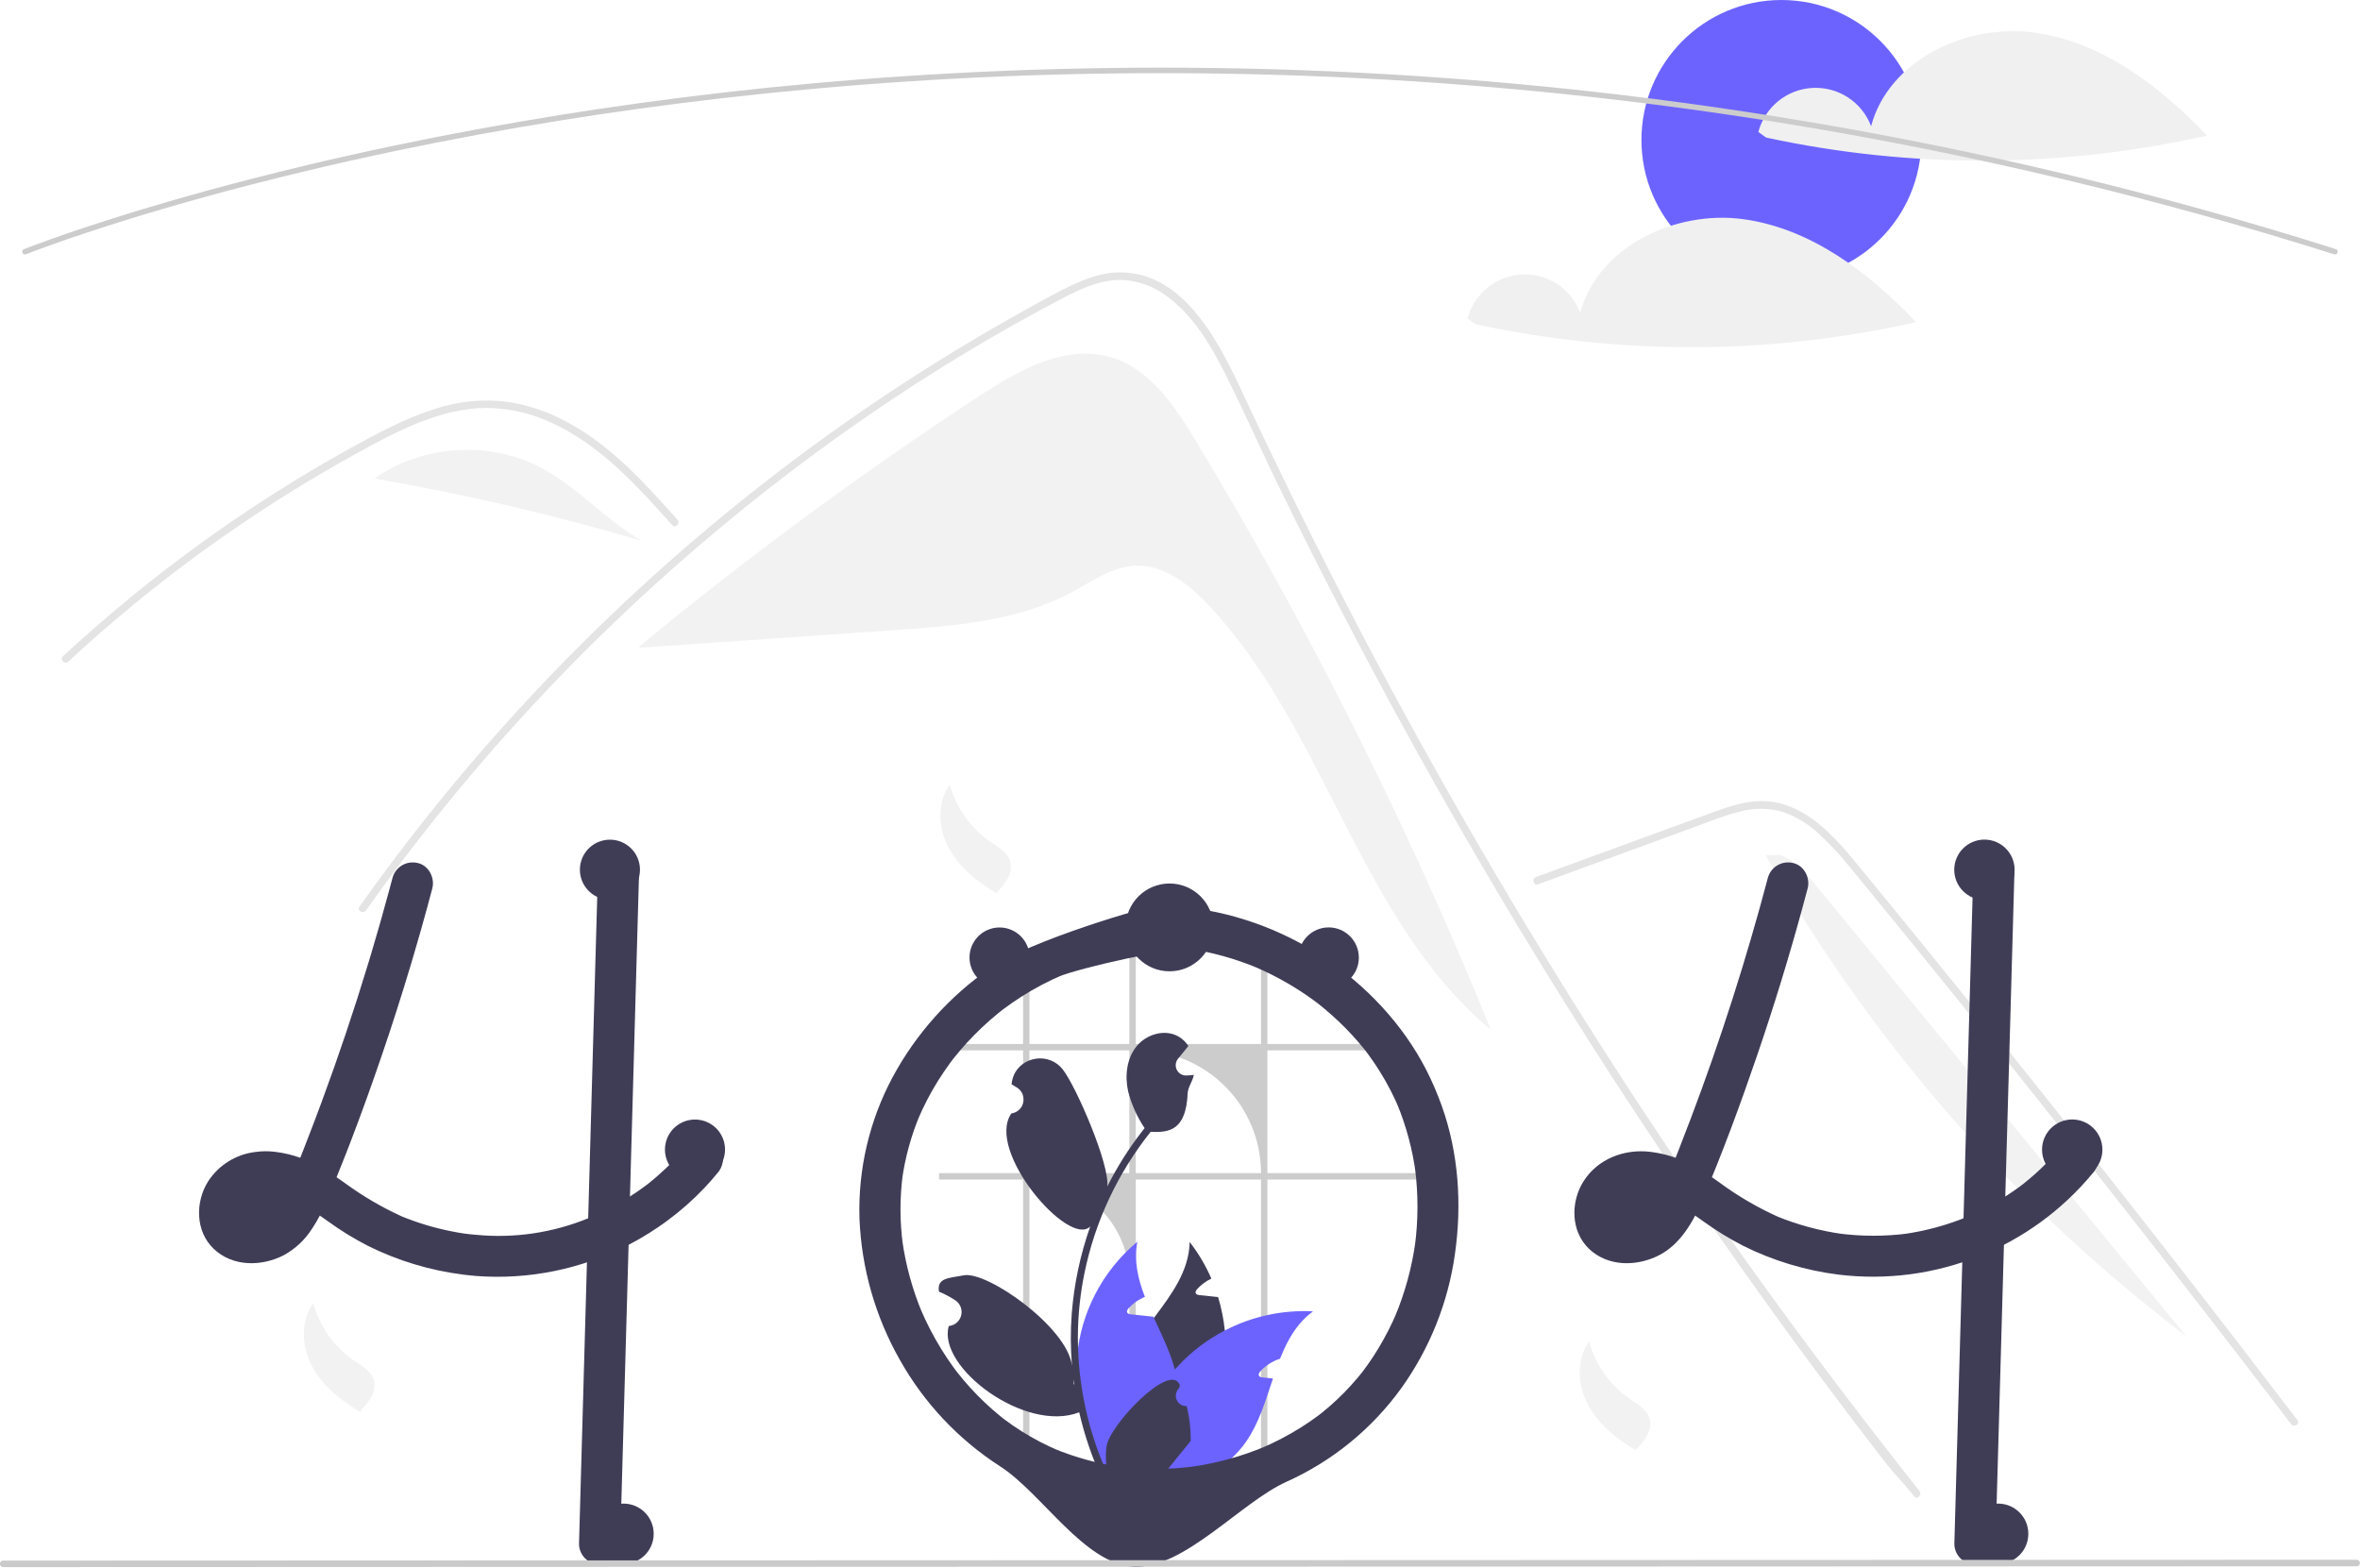
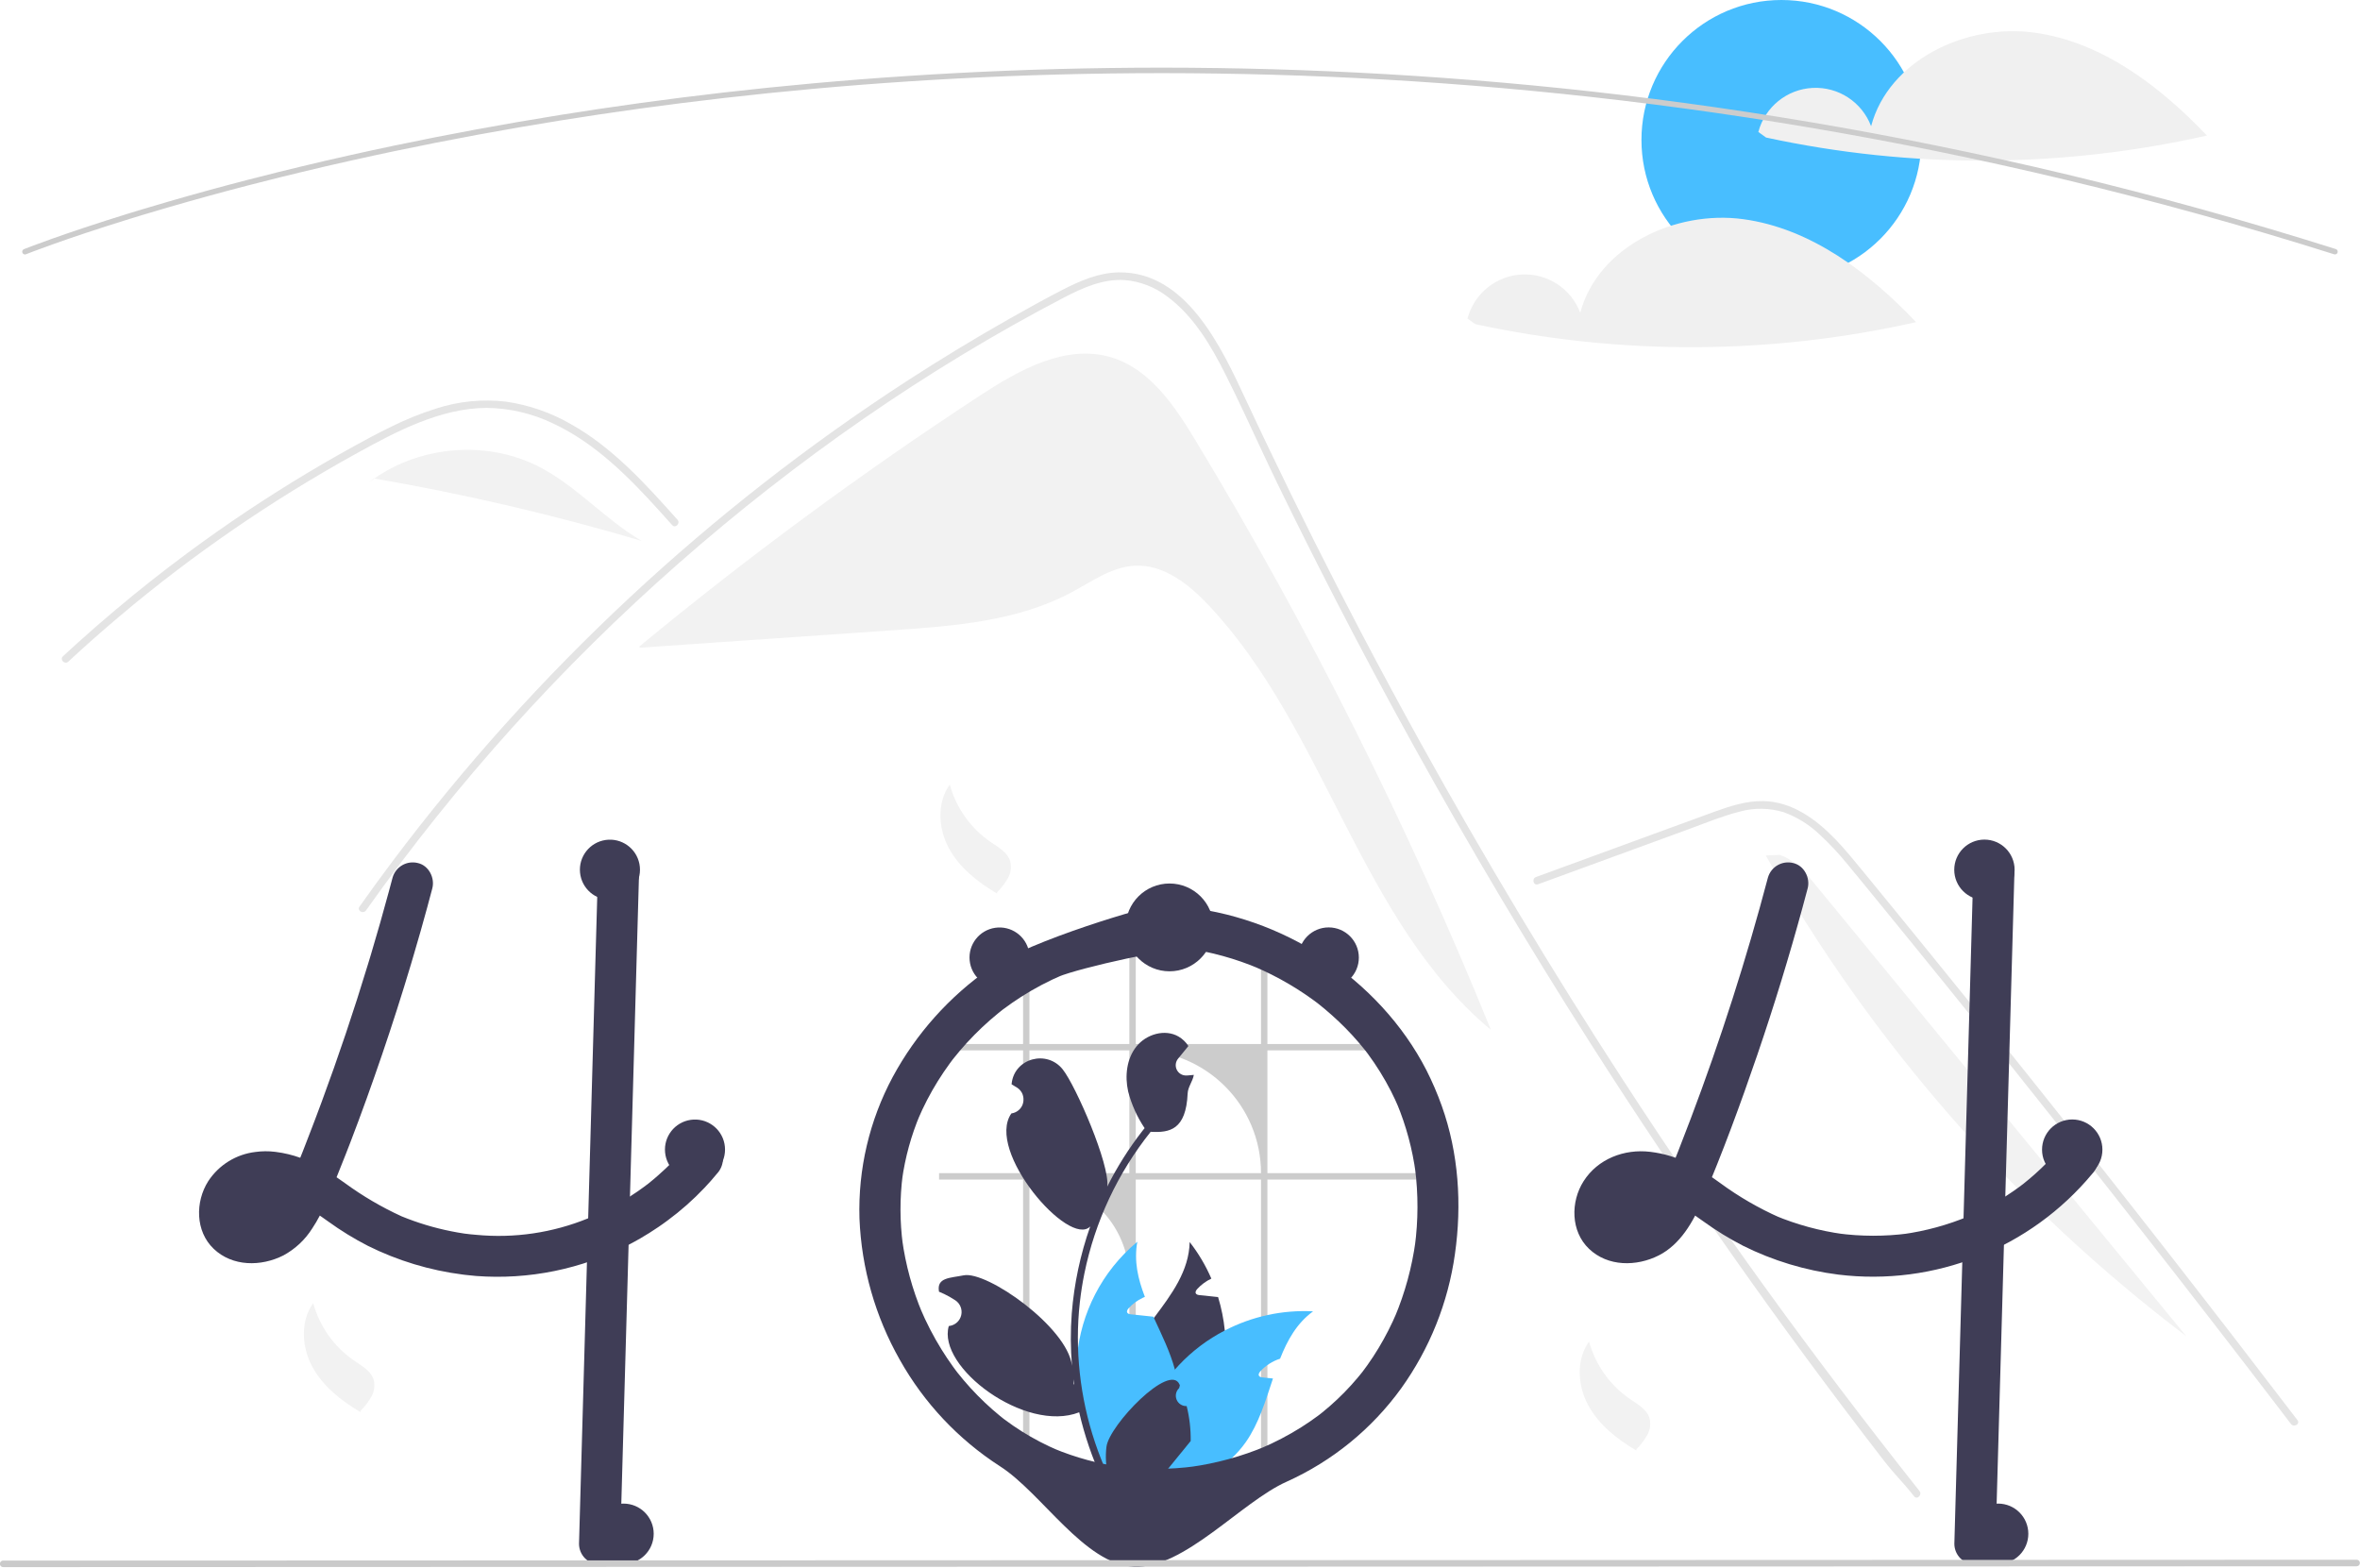
<svg xmlns="http://www.w3.org/2000/svg" data-name="Layer 1" width="860.131" height="571.148" viewBox="0 0 860.131 571.148">
  <path d="M605.67,324.953c-7.669-12.684-16.757-26.228-30.99-30.37-16.482-4.796-33.413,4.732-47.775,14.135a1392.157,1392.157,0,0,0-123.893,91.283l.043.492q46.226-3.188,92.451-6.376c22.265-1.535,45.296-3.283,64.972-13.816,7.467-3.997,14.745-9.336,23.206-9.708,10.512-.462,19.677,6.879,26.88,14.549,42.607,45.371,54.937,114.754,102.738,154.616A1516.995,1516.995,0,0,0,605.67,324.953Z" transform="translate(-169.9343 -164.426)" fill="#f2f2f2" />
  <path d="M867.571,709.781c-4.712-5.95-6.637-7.343-11.285-13.348q-56.764-73.416-106.708-151.792-33.924-53.23-64.483-108.504-14.549-26.278-28.3-52.969-10.67-20.695-20.865-41.638c-1.944-3.988-3.832-7.994-5.711-12.009-4.428-9.442-8.773-18.93-13.439-28.244-5.317-10.616-11.789-21.745-21.553-28.877a29.405,29.405,0,0,0-15.319-5.895c-7.948-.513-15.282,2.769-22.176,6.353-50.439,26.301-97.659,59.276-140.37,96.798A730.778,730.778,0,0,0,303.322,496.247c-1.008,1.439-3.392.064-2.374-1.384q6.009-8.498,12.257-16.813A734.817,734.817,0,0,1,500.805,303.064q18.248-11.826,37.183-22.542c6.362-3.603,12.752-7.16,19.251-10.497,6.371-3.273,13.137-6.215,20.416-6.325,24.77-.385,37.595,27.667,46.405,46.542q4.153,8.911,8.406,17.766,16.075,33.621,33.387,66.628,10.685,20.379,21.837,40.52,34.707,62.718,73.779,122.897c34.506,53.143,68.737,100.089,108.046,149.785C870.596,709.213,868.662,711.175,867.571,709.781Z" transform="translate(-169.9343 -164.426)" fill="#e4e4e4" />
  <path d="M414.916,355.804c-1.439-1.604-2.869-3.209-4.318-4.813-11.422-12.633-23.679-25.118-39.364-32.361a57.11,57.11,0,0,0-23.927-5.546c-8.562.028-16.932,2.273-24.843,5.418-3.74,1.494-7.398,3.19-11.001,4.996-4.116,2.072-8.159,4.281-12.183,6.509q-11.331,6.27-22.368,13.091-21.961,13.572-42.546,29.216-10.671,8.113-20.902,16.758-9.516,8.031-18.646,16.492c-1.302,1.201-3.245-.743-1.944-1.943,1.604-1.494,3.227-2.979,4.85-4.446q6.875-6.215,13.971-12.193,12.939-10.918,26.549-20.993,21.163-15.676,43.783-29.225,11.304-6.765,22.918-12.963c2.338-1.247,4.703-2.466,7.096-3.621a113.116,113.116,0,0,1,16.868-6.866,60.006,60.006,0,0,1,25.476-2.503,66.327,66.327,0,0,1,23.505,8.131c15.401,8.608,27.346,21.919,38.97,34.909C418.033,355.171,416.099,357.124,414.916,355.804Z" transform="translate(-169.9343 -164.426)" fill="#e4e4e4" />
  <path d="M730.477,486.711l36.905-13.498,18.323-6.702c5.968-2.183,11.921-4.667,18.09-6.23a28.539,28.539,0,0,1,16.374.209,37.738,37.738,0,0,1,12.771,7.917,103.64,103.64,0,0,1,10.475,11.186c3.989,4.794,7.92,9.639,11.868,14.467q24.441,29.891,48.563,60.041,24.121,30.15,47.92,60.556,23.857,30.48,47.385,61.216,2.882,3.765,5.76,7.534c1.06,1.388,3.449.02,2.375-1.388Q983.582,650.974,959.549,620.184q-24.092-30.864-48.516-61.466-24.424-30.601-49.179-60.937-6.167-7.558-12.354-15.099c-3.48-4.241-6.92-8.527-10.736-12.474-7.005-7.245-15.758-13.648-26.234-13.822-6.16-.102-12.121,1.852-17.844,3.923-6.17,2.232-12.325,4.506-18.486,6.759l-37.163,13.592-9.291,3.398c-1.649.603-.937,3.262.731,2.652Z" transform="translate(-169.9343 -164.426)" fill="#e4e4e4" />
  <path d="M366.377,334.526c-18.754-9.639-42.771-7.751-60.005,4.291a855.847,855.847,0,0,1,97.371,22.726C390.46,353.759,380.07,341.563,366.377,334.526Z" transform="translate(-169.9343 -164.426)" fill="#f2f2f2" />
  <path d="M306.188,338.784l-3.61,2.935c1.221-1.027,2.491-1.99,3.795-2.901C306.311,338.807,306.249,338.795,306.188,338.784Z" transform="translate(-169.9343 -164.426)" fill="#f2f2f2" />
  <path d="M831.549,486.846c-3.633-4.422-7.56-9.052-12.994-10.848l-5.073.2A575.436,575.436,0,0,0,966.749,651.418Q899.149,569.132,831.549,486.846Z" transform="translate(-169.9343 -164.426)" fill="#f2f2f2" />
  <path d="M516.084,450.367A37.481,37.481,0,0,0,531.015,471.325c2.82,1.92,6.157,3.762,7.122,7.035a8.379,8.379,0,0,1-.874,6.15,24.884,24.884,0,0,1-3.861,5.041l-.137.512c-6.998-4.147-13.656-9.393-17.522-16.551s-4.406-16.539.341-23.145" transform="translate(-169.9343 -164.426)" fill="#f2f2f2" />
  <path d="M749.084,653.367A37.481,37.481,0,0,0,764.015,674.325c2.82,1.92,6.157,3.762,7.122,7.035a8.379,8.379,0,0,1-.874,6.15,24.884,24.884,0,0,1-3.861,5.041l-.137.512c-6.998-4.147-13.656-9.393-17.522-16.551s-4.406-16.539.341-23.145" transform="translate(-169.9343 -164.426)" fill="#f2f2f2" />
  <path d="M284.084,639.367A37.481,37.481,0,0,0,299.015,660.325c2.82,1.92,6.157,3.762,7.122,7.035a8.379,8.379,0,0,1-.874,6.15,24.884,24.884,0,0,1-3.861,5.041l-.137.512c-6.998-4.147-13.656-9.393-17.522-16.551s-4.406-16.539.341-23.145" transform="translate(-169.9343 -164.426)" fill="#f2f2f2" />
-   <circle cx="649.249" cy="51" r="51" fill="#6c63ff" />
+   <circle cx="649.249" cy="51" r="51" fill="#48beff" />
  <path d="M911.219,176.296c-24.717-3.341-52.935,10.019-59.341,34.124a21.597,21.597,0,0,0-41.094,2.109l2.83,2.027a372.275,372.275,0,0,0,160.659-.726C957.079,195.76,935.935,179.637,911.219,176.296Z" transform="translate(-169.9343 -164.426)" fill="#f0f0f0" />
  <path d="M805.219,244.296c-24.717-3.341-52.935,10.019-59.341,34.124a21.597,21.597,0,0,0-41.094,2.109l2.83,2.027a372.275,372.275,0,0,0,160.659-.726C851.079,263.76,829.935,247.637,805.219,244.296Z" transform="translate(-169.9343 -164.426)" fill="#f0f0f0" />
  <path d="M1020.946,257.154a.982.982,0,0,1-.302-.047C756.237,173.489,523.199,184.424,374.264,208.321c-20.269,3.251-40.591,7.006-60.404,11.161-5.058,1.06-10.306,2.195-15.597,3.378-6.319,1.407-12.554,2.856-18.532,4.306q-3.873.917-7.595,1.849c-3.758.928-7.572,1.895-11.66,2.957-4.568,1.178-9.209,2.413-13.797,3.672a.442.442,0,0,1-.051.015l0.0.001c-5.183,1.415-10.338,2.871-15.323,4.325-2.698.779-5.304,1.548-7.799,2.307-.279.077-.526.151-.776.228l-.536.163c-.311.095-.617.188-.924.275l-.02.006 0.0.001-.812.252c-.968.293-1.912.579-2.841.864-24.545,7.566-38.038,12.949-38.171,13.002a1,1,0,1,1-.744-1.856c.134-.053,13.693-5.463,38.328-13.058.932-.286,1.879-.572,2.85-.866l.754-.234c.026-.01.052-.018.078-.025.305-.087.61-.18.919-.273l.537-.163c.268-.081.531-.161.801-.235,2.479-.754,5.093-1.524,7.798-2.307,4.987-1.455,10.147-2.911,15.334-4.328.016-.006.033-.01.049-.015v-.001c4.604-1.263,9.263-2.503,13.845-3.685,4.094-1.063,7.915-2.032,11.68-2.962q3.738-.93,7.609-1.853c5.985-1.451,12.233-2.902,18.563-4.312,5.299-1.184,10.556-2.322,15.622-3.383,19.843-4.162,40.198-7.923,60.497-11.179C523.096,182.415,756.467,171.463,1021.246,255.201a1.0 1,0,0,1-.301,1.953Z" transform="translate(-169.9343 -164.426)" fill="#ccc" />
  <path d="M432.923,584.266a6.729,6.729,0,0,0-1.7-2.67,6.43,6.43,0,0,0-.92-.71c-2.61-1.74-6.51-2.13-8.99,0a5.81,5.81,0,0,0-.69.71q-1.11,1.365-2.28,2.67c-1.28,1.46-2.59,2.87-3.96,4.24-.39.38-.78.77-1.18,1.15-.23.23-.46.45-.69.67-.88.84-1.78,1.65-2.69,2.45-.48.43-.96.85-1.45,1.26-.73.61-1.46,1.22-2.2,1.81-.07.05-.14.1-.21.16-.02.01-.03.03-.05.04-.01,0-.02,0-.03.02a.179.179,0,0,0-.07.05c-.22.15-.37.25-.48.34.04-.02.08-.05.12-.07-.18.14-.37.28-.55.42-1.75,1.29-3.54,2.53-5.37,3.69a99.21,99.21,0,0,1-14.22,7.55c-.33.13-.67.27-1.01.4a85.97,85.97,0,0,1-40.85,6.02q-2.13-.165-4.26-.45c-1.64-.24-3.27-.53-4.89-.86a97.932,97.932,0,0,1-18.02-5.44,118.652,118.652,0,0,1-20.66-12.12c-1-.71-2.01-1.42-3.02-2.11,1.15-2.82,2.28-5.64,3.38-8.48.55-1.37,1.08-2.74,1.6-4.12,4.09-10.63,7.93-21.36,11.61-32.13q5.58-16.365,10.53-32.92.51-1.68.99-3.36,2.595-8.745,4.98-17.53c.15-.57.31-1.13.45-1.7q.69-2.52,1.35-5.04c1-3.79-1.26-8.32-5.24-9.23a7.634,7.634,0,0,0-9.22,5.24c-.43,1.62-.86,3.23-1.3,4.85q-3.165,11.745-6.66,23.41-.51,1.68-1.02,3.36-7.71,25.41-16.93,50.31-1.11,3.015-2.25,6.01c-.37.98-.74,1.96-1.12,2.94-.73,1.93-1.48,3.86-2.23,5.79-.43,1.13-.87,2.26-1.31,3.38-.29.71-.57,1.42-.85,2.12a41.809,41.809,0,0,0-8.81-2.12l-.48-.06a27.397,27.397,0,0,0-7.01.06,23.914,23.914,0,0,0-17.24,10.66c-4.77,7.51-4.71,18.25,1.98,24.63,6.89,6.57,17.32,6.52,25.43,2.41a28.351,28.351,0,0,0,10.52-9.86,50.569,50.569,0,0,0,2.74-4.65c.21.14.42.28.63.43.8.56,1.6,1.13,2.39,1.69a111.738,111.738,0,0,0,14.51,8.91,108.359,108.359,0,0,0,34.62,10.47c.27.03.53.07.8.1,1.33.17,2.67.3,4.01.41a103.782,103.782,0,0,0,55.58-11.36q2.175-1.125,4.31-2.36,3.315-1.92,6.48-4.08c1.15-.78,2.27-1.57,3.38-2.4a101.042,101.042,0,0,0,13.51-11.95q2.355-2.475,4.51-5.11a8.061,8.061,0,0,0,2.2-5.3A7.564,7.564,0,0,0,432.923,584.266Zm-165.59,23.82c.21-.15.42-.31.62-.47C267.893,607.766,267.603,607.936,267.333,608.086Zm3.21-3.23c-.23.26-.44.52-.67.78a23.366,23.366,0,0,1-2.25,2.2c-.11.1-.23.2-.35.29a.01.01,0,0,0-.01.01,3.804,3.804,0,0,0-.42.22q-.645.39-1.32.72a17.005,17.005,0,0,1-2.71.75,16.799,16.799,0,0,1-2.13.02h-.02a14.823,14.823,0,0,1-1.45-.4c-.24-.12-.47-.26-.7-.4-.09-.08-.17-.16-.22-.21a2.44,2.44,0,0,1-.27-.29.01.01,0,0,0-.01-.01c-.11-.2-.23-.4-.34-.6a.031.031,0,0,1-.01-.02c-.08-.25-.15-.51-.21-.77a12.511,12.511,0,0,1,.01-1.37,13.467,13.467,0,0,1,.54-1.88,11.068,11.068,0,0,1,.69-1.26c.02-.04.12-.2.23-.38.01-.01.01-.01.01-.02.15-.17.3-.35.46-.51.27-.3.56-.56.85-.83a18.022,18.022,0,0,1,1.75-1.01,19.481,19.481,0,0,1,2.93-.79,24.989,24.989,0,0,1,4.41.04,30.301,30.301,0,0,1,4.1,1.01,36.945,36.945,0,0,1-2.77,4.54C270.623,604.746,270.583,604.806,270.543,604.856Zm-11.12-3.29a2.18,2.18,0,0,1-.31.39A1.409,1.409,0,0,1,259.423,601.566Z" transform="translate(-169.9343 -164.426)" fill="#3f3d56" />
  <path d="M402.863,482.136q-.135,4.71-.27,9.42-.285,10.455-.59,20.92-.315,11.775-.66,23.54-.165,6.075-.34,12.15-.465,16.365-.92,32.72c-.03,1.13-.07,2.25-.1,3.38q-.225,8.115-.45,16.23-.255,8.805-.5,17.61-.18,6.6-.37,13.21-1.35,47.895-2.7,95.79a7.648,7.648,0,0,1-7.5,7.5,7.561,7.561,0,0,1-7.5-7.5q.75-26.94,1.52-53.88.675-24.36,1.37-48.72.225-8.025.45-16.06.345-12.09.68-24.18c.03-1.13.07-2.25.1-3.38.02-.99.05-1.97.08-2.96q.66-23.475,1.32-46.96.27-9.24.52-18.49.3-10.545.6-21.08c.09-3.09.17-6.17.26-9.26a7.648,7.648,0,0,1,7.5-7.5A7.561,7.561,0,0,1,402.863,482.136Z" transform="translate(-169.9343 -164.426)" fill="#3f3d56" />
  <path d="M814.291,484.217a893.238,893.238,0,0,1-28.161,87.941c-3.007,7.946-6.083,15.877-9.371,23.712l.756-1.792a54.583,54.583,0,0,1-5.59,10.612q-.229.321-.467.636,1.166-1.49.443-.589c-.254.301-.505.602-.768.895a23.664,23.664,0,0,1-2.249,2.203q-.301.258-.612.504l.938-.729c-.109.257-.873.597-1.111.743a18.254,18.254,0,0,1-2.405,1.219l1.792-.756a19.086,19.086,0,0,1-4.231,1.161l1.994-.268a17.021,17.021,0,0,1-4.298.046l1.994.268a14.002,14.002,0,0,1-3.405-.917l1.792.756a12.012,12.012,0,0,1-1.679-.896c-.271-.177-1.105-.809-.015.025,1.133.866.146.074-.088-.156-.194-.192-.37-.4-.56-.595-.882-.905.996,1.557.397.499a18.182,18.182,0,0,1-.878-1.637l.756,1.792a11.925,11.925,0,0,1-.728-2.651l.268,1.994a13.651,13.651,0,0,1-.003-3.405l-.268,1.994a15.964,15.964,0,0,1,.995-3.68l-.756,1.792a16.729,16.729,0,0,1,1.178-2.298,6.729,6.729,0,0,1,.729-1.071c.049.016-1.269,1.513-.569.757.183-.198.354-.406.539-.602.296-.314.614-.601.926-.898,1.045-.994-1.462.966-.257.179a19.049,19.049,0,0,1,2.749-1.499l-1.792.756a20.311,20.311,0,0,1,4.995-1.34l-1.994.268a25.628,25.628,0,0,1,6.461.076l-1.994-.268a33.211,33.211,0,0,1,7.892,2.22l-1.792-.756c5.39,2.314,10.163,5.749,14.928,9.118a111.95,111.95,0,0,0,14.506,8.906,108.388,108.388,0,0,0,34.622,10.474,103.933,103.933,0,0,0,92.586-36.752,8.078,8.078,0,0,0,2.197-5.303,7.632,7.632,0,0,0-2.197-5.303c-2.752-2.526-7.949-3.239-10.607,0a95.636,95.636,0,0,1-8.107,8.727q-2.017,1.914-4.142,3.71-1.214,1.026-2.461,2.011c-.393.311-1.619,1.138.263-.197-.431.306-.845.64-1.271.955a99.269,99.269,0,0,1-20.332,11.565l1.792-.756a96.836,96.836,0,0,1-24.171,6.622l1.994-.268a97.643,97.643,0,0,1-25.754-.038l1.994.268a99.8,99.8,0,0,1-24.857-6.77l1.792.756a116.025,116.025,0,0,1-21.736-12.591,86.877,86.877,0,0,0-11.113-6.994,42.824,42.824,0,0,0-14.438-4.389c-9.439-1.111-19.057,2.566-24.246,10.72-4.776,7.505-4.714,18.244,1.974,24.625,6.888,6.572,17.318,6.517,25.436,2.406,7.817-3.959,12.513-12.185,15.815-19.942,7.431-17.455,14.01-35.314,20.14-53.263q9.097-26.637,16.499-53.813.917-3.366,1.807-6.739c1.001-3.789-1.261-8.32-5.238-9.226a7.633,7.633,0,0,0-9.226,5.238Z" transform="translate(-169.9343 -164.426)" fill="#3f3d56" />
  <path d="M889.124,482.136l-2.7,95.793-2.685,95.294-1.518,53.884a7.565,7.565,0,0,0,7.5,7.5,7.649,7.649,0,0,0,7.5-7.5l2.7-95.793,2.685-95.294,1.518-53.884a7.565,7.565,0,0,0-7.5-7.5,7.649,7.649,0,0,0-7.5,7.5Z" transform="translate(-169.9343 -164.426)" fill="#3f3d56" />
  <path d="M629.526,700.361h2.329V594.319h54.329v-2.323H631.855V547.252H673.81q-.923-1.173-1.899-2.317H631.855V515.382c-.77-.328-1.547-.645-2.329-.944V544.935h-45.652V507.07c-.782.036-1.553.09-2.329.155v37.71h-36.42V516.684c-.782.346-1.553.711-2.317,1.093V544.935h-30.616v2.317h30.616v44.744h-30.616v2.323h30.616V700.361h2.317V594.319a36.413,36.413,0,0,1,36.42,36.42v69.622h2.329V594.319h45.652Zm-84.401-108.365V547.252h36.42v44.744Zm38.749,0V547.252h.914a44.741,44.741,0,0,1,44.738,44.744Z" transform="translate(-169.9343 -164.426)" opacity="0.2" />
  <path d="M615.303,668.566a63.059,63.059,0,0,1-20.05,33.7c-.74.64-1.48,1.26-2.25,1.87q-2.805.255-5.57.52c-1.53.14-3.04.29-4.54.43l-.27.03-.19-1.64-.76-6.64a37.623,37.623,0,0,1-3.3-32.44c2.64-7.12,7.42-13.41,12.12-19.65,6.49-8.62,12.8-17.14,13.03-27.65a60.544,60.544,0,0,1,7.9,13.33,16.432,16.432,0,0,0-5.12,3.77c-.41.45-.82,1.08-.54,1.62.24.46.84.57,1.36.63,1.25.13,2.51.26,3.76.39,1,.11,2,.21,3,.32a63.99,63.99,0,0,1,2.45,12.18A61.189,61.189,0,0,1,615.303,668.566Z" transform="translate(-169.9343 -164.426)" fill="#3f3d56" />
-   <path d="M648.503,642.356c-5.9,4.29-9.35,10.46-12.03,17.26a16.628,16.628,0,0,0-7.17,4.58c-.41.45-.82,1.08-.54,1.62.24.46.84.57,1.36.63,1.25.13,2.51.26,3.76.39-2.68,8.04-5.14,16.36-9.88,23.15a36.989,36.989,0,0,1-12.03,10.91,38.492,38.492,0,0,1-4.02,1.99q-7.62.585-14.95,1.25-2.805.255-5.57.52c-1.53.14-3.04.29-4.54.43q-.015-.825,0-1.65a63.304,63.304,0,0,1,15.25-39.86c.45-.52.91-1.03,1.38-1.54a61.792,61.792,0,0,1,16.81-12.7A62.654,62.654,0,0,1,648.503,642.356Z" transform="translate(-169.9343 -164.426)" fill="#6c63ff" />
-   <path d="M589.163,699.526l-1.15,3.4-.58,1.73c-1.53.14-3.04.29-4.54.43l-.27.03c-1.66.17-3.31.34-4.96.51-.43-.5-.86-1.01-1.28-1.53a62.03,62.03,0,0,1,8.07-87.11c-1.32,6.91.22,13.53,2.75,20.1-.27.11-.53.22-.78.34a16.432,16.432,0,0,0-5.12,3.77c-.41.45-.82,1.08-.54,1.62.24.46.84.57,1.36.63,1.25.13,2.51.26,3.76.39,1,.11,2,.21,3,.32q.705.075,1.41.15c.07.15.13.29.2.44,2.85,6.18,5.92,12.39,7.65,18.83a43.666,43.666,0,0,1,1.02,4.91A37.604,37.604,0,0,1,589.163,699.526Z" transform="translate(-169.9343 -164.426)" fill="#6c63ff" />
+   <path d="M648.503,642.356c-5.9,4.29-9.35,10.46-12.03,17.26a16.628,16.628,0,0,0-7.17,4.58c-.41.45-.82,1.08-.54,1.62.24.46.84.57,1.36.63,1.25.13,2.51.26,3.76.39-2.68,8.04-5.14,16.36-9.88,23.15a36.989,36.989,0,0,1-12.03,10.91,38.492,38.492,0,0,1-4.02,1.99q-7.62.585-14.95,1.25-2.805.255-5.57.52c-1.53.14-3.04.29-4.54.43q-.015-.825,0-1.65a63.304,63.304,0,0,1,15.25-39.86c.45-.52.91-1.03,1.38-1.54a61.792,61.792,0,0,1,16.81-12.7A62.654,62.654,0,0,1,648.503,642.356Z" transform="translate(-169.9343 -164.426)" fill="#48beff" />
+   <path d="M589.163,699.526l-1.15,3.4-.58,1.73c-1.53.14-3.04.29-4.54.43l-.27.03c-1.66.17-3.31.34-4.96.51-.43-.5-.86-1.01-1.28-1.53a62.03,62.03,0,0,1,8.07-87.11c-1.32,6.91.22,13.53,2.75,20.1-.27.11-.53.22-.78.34a16.432,16.432,0,0,0-5.12,3.77c-.41.45-.82,1.08-.54,1.62.24.46.84.57,1.36.63,1.25.13,2.51.26,3.76.39,1,.11,2,.21,3,.32q.705.075,1.41.15c.07.15.13.29.2.44,2.85,6.18,5.92,12.39,7.65,18.83a43.666,43.666,0,0,1,1.02,4.91A37.604,37.604,0,0,1,589.163,699.526Z" transform="translate(-169.9343 -164.426)" fill="#48beff" />
  <path d="M689.821,554.487c-8.609-16.792-21.946-30.921-37.632-41.304a114.237,114.237,0,0,0-52.563-18.38q-3.69-.335-7.399-.393c-2.921-.044-46.866,12.632-61.587,22.982a114.295,114.295,0,0,0-35.333,39.527,102.5,102.5,0,0,0-12.126,51.633,113.564,113.564,0,0,0,14.703,51.476,110.475,110.475,0,0,0,36.444,38.746C549.667,708.561,565.074,734.51,583.183,735.426c18.246.923,39.054-23.555,55.695-30.987a104.425,104.425,0,0,0,41.726-34.005,110.25,110.25,0,0,0,19.599-48.948c2.574-18.083,1.374-36.733-4.801-54.016a111.86,111.86,0,0,0-5.58-12.983c-1.78-3.505-6.996-4.796-10.261-2.691a7.68,7.68,0,0,0-2.691,10.261q1.568,3.088,2.915,6.278l-.756-1.792a101.151,101.151,0,0,1,6.876,25.538l-.268-1.994a109.229,109.229,0,0,1-.066,28.683l.268-1.994a109.734,109.734,0,0,1-7.555,27.674l.756-1.792a104.212,104.212,0,0,1-6.672,13.098q-1.923,3.186-4.081,6.222c-.632.888-1.283,1.761-1.939,2.631-.856,1.136,1.167-1.483.282-.369-.151.19-.3.38-.452.569q-.681.852-1.382,1.688a93.613,93.613,0,0,1-10.176,10.384q-1.366,1.192-2.778,2.331c-.469.378-.932.773-1.421,1.125.019-.013,1.58-1.199.656-.511-.29.216-.579.436-.87.652q-2.91,2.156-5.974,4.092a103.485,103.485,0,0,1-14.756,7.713l1.792-.756a109.215,109.215,0,0,1-27.597,7.552l1.994-.268a108.154,108.154,0,0,1-28.589.051l1.994.268a99.835,99.835,0,0,1-25.095-6.784l1.792.756a93.643,93.643,0,0,1-13.416-6.991q-3.174-2-6.184-4.247c-.286-.214-.57-.43-.855-.645-.915-.691.658.51.67.518a19.169,19.169,0,0,1-1.535-1.225q-1.454-1.184-2.861-2.422a101.989,101.989,0,0,1-10.493-10.709q-1.213-1.434-2.374-2.911c-.335-.426-.947-1.29.404.529-.178-.239-.362-.474-.542-.712q-.647-.858-1.276-1.728-2.203-3.048-4.188-6.246a109.29,109.29,0,0,1-7.805-15.108l.756,1.792a106.588,106.588,0,0,1-7.34-26.837l.268,1.994a97.866,97.866,0,0,1-.048-25.636l-.268,1.994A94.673,94.673,0,0,1,505.276,570.55l-.756,1.792a101.557,101.557,0,0,1,7.195-13.856q2.066-3.323,4.378-6.485.525-.718,1.062-1.428c.324-.428,1.215-1.493-.305.388.149-.184.293-.374.439-.56q1.269-1.608,2.6-3.165A107.402,107.402,0,0,1,530.772,536.215q1.474-1.292,2.995-2.529.691-.562,1.391-1.113c.187-.147.376-.291.562-.439-1.997,1.59-.555.433-.102.093q3.134-2.348,6.435-4.461a103.644,103.644,0,0,1,15.387-8.108l-1.792.756c7.76-3.258,42.141-10.949,48.394-10.11l-1.994-.268A106.225,106.225,0,0,1,628.768,517.419l-1.792-.756a110.313,110.313,0,0,1,12.6,6.329q3.043,1.784,5.967,3.763,1.384.937,2.738,1.915.677.489,1.346.989c.248.185.494.373.741.558,1.039.779-1.431-1.128-.342-.267a110.843,110.843,0,0,1,10.368,9.253q2.401,2.445,4.637,5.045,1.147,1.334,2.246,2.708c.364.455,1.605,2.101.084.085.372.493.747.982,1.114,1.479a97.977,97.977,0,0,1,8.392,13.538c1.793,3.498,6.987,4.802,10.261,2.691A7.677,7.677,0,0,0,689.821,554.487Z" transform="translate(-169.9343 -164.426)" fill="#3f3d56" />
  <path d="M602.431,676.882a3.78,3.78,0,0,1-2.739-6.551c.095-.379.164-.651.259-1.03q-.051-.124-.103-.247c-3.48-8.298-25.685,14.833-26.645,22.632a30.029,30.029,0,0,0,.527,10.328A120.392,120.392,0,0,1,562.778,652.01a116.202,116.202,0,0,1,.721-12.963q.597-5.293,1.657-10.511a121.787,121.787,0,0,1,24.151-51.616c6.874.384,12.898-.663,13.48-13.985.103-2.37,1.861-4.422,2.248-6.756-.656.086-1.323.14-1.979.183-.204.011-.42.021-.624.032l-.077.003a3.745,3.745,0,0,1-3.076-6.101q.425-.523.851-1.046c.43-.538.871-1.065,1.302-1.603a1.865,1.865,0,0,0,.14-.161c.495-.613.99-1.216,1.485-1.829a10.829,10.829,0,0,0-3.55-3.432c-4.959-2.905-11.801-.893-15.384,3.593-3.593,4.486-4.271,10.779-3.023,16.384a43.398,43.398,0,0,0,6.003,13.383c-.269.344-.549.678-.818,1.022a122.574,122.574,0,0,0-12.794,20.268c1.016-7.939-11.412-36.608-16.218-42.681-5.773-7.294-17.611-4.111-18.628,5.136q-.015.134-.029.268,1.071.604,2.096,1.282a5.127,5.127,0,0,1-2.067,9.33l-.105.016c-9.556,13.644,21.077,49.155,28.745,41.181a125.11,125.11,0,0,0-6.734,31.693,118.664,118.664,0,0,0,.086,19.16l-.032-.226C558.902,648.154,529.674,627.514,521.139,629.233c-4.917.99-9.76.765-9.013,5.725q.018.119.036.237a34.442,34.442,0,0,1,3.862,1.861q1.071.604,2.096,1.282a5.127,5.127,0,0,1-2.067,9.33l-.105.016c-.075.011-.14.022-.215.032-4.35,14.966,27.907,39.12,47.518,31.435h.011a125.075,125.075,0,0,0,8.402,24.528H601.679c.108-.334.204-.678.301-1.011a34.102,34.102,0,0,1-8.305-.495c2.227-2.733,4.454-5.487,6.681-8.219a1.861,1.861,0,0,0,.14-.161c1.13-1.398,2.27-2.786,3.399-4.185l.001-.002a49.952,49.952,0,0,0-1.464-12.725Zm-34.371-67.613.016-.021-.016.043Zm-6.648,59.932-.258-.581c.011-.42.011-.839,0-1.269,0-.118-.021-.237-.021-.355.097.742.183,1.485.29,2.227Z" transform="translate(-169.9343 -164.426)" fill="#3f3d56" />
  <circle cx="95.249" cy="439" r="11" fill="#3f3d56" />
  <circle cx="227.249" cy="559" r="11" fill="#3f3d56" />
  <circle cx="728.249" cy="559" r="11" fill="#3f3d56" />
  <circle cx="755.249" cy="419" r="11" fill="#3f3d56" />
  <circle cx="723.249" cy="317" r="11" fill="#3f3d56" />
  <path d="M434.183,583.426a10.949,10.949,0,1,1-.21-2.16A10.992,10.992,0,0,1,434.183,583.426Z" transform="translate(-169.9343 -164.426)" fill="#3f3d56" />
  <circle cx="484.249" cy="349" r="11" fill="#3f3d56" />
  <path d="M545.183,513.426a10.949,10.949,0,1,1-.21-2.16A10.992,10.992,0,0,1,545.183,513.426Z" transform="translate(-169.9343 -164.426)" fill="#3f3d56" />
  <path d="M403.183,481.426a10.949,10.949,0,1,1-.21-2.16A10.992,10.992,0,0,1,403.183,481.426Z" transform="translate(-169.9343 -164.426)" fill="#3f3d56" />
  <circle cx="599.249" cy="443" r="11" fill="#3f3d56" />
  <circle cx="426.249" cy="338" r="16" fill="#3f3d56" />
  <path d="M1028.875,735.267l-857.75.307a1.191,1.191,0,1,1,0-2.381l857.75-.307a1.191,1.191,0,0,1,0,2.381Z" transform="translate(-169.9343 -164.426)" fill="#cacaca" />
</svg>
